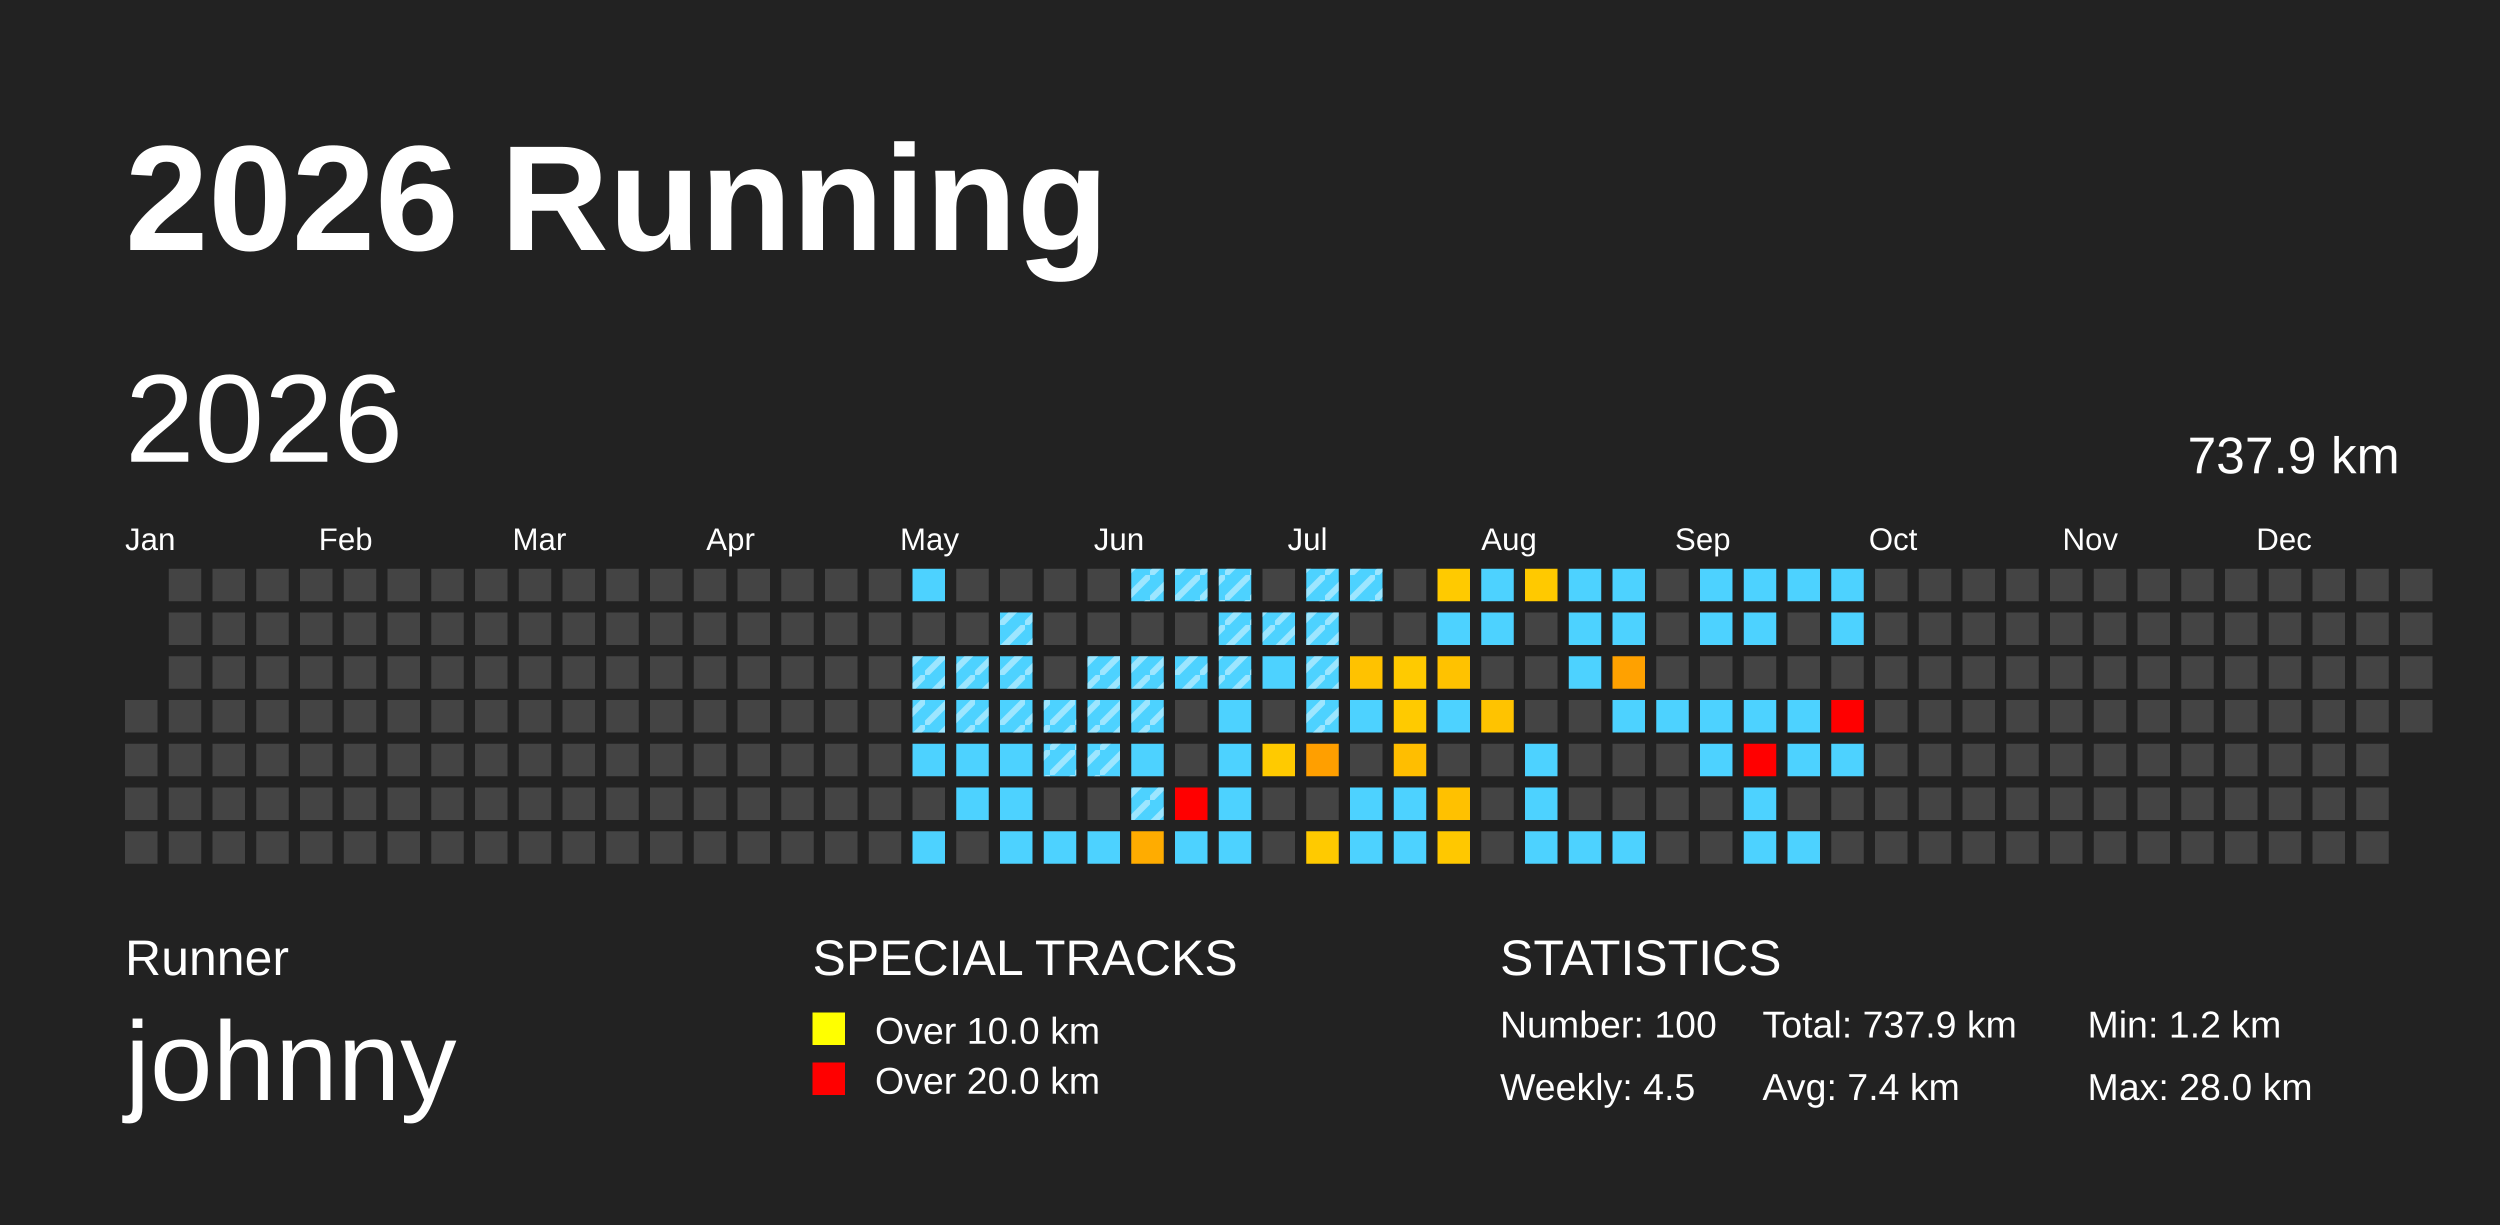
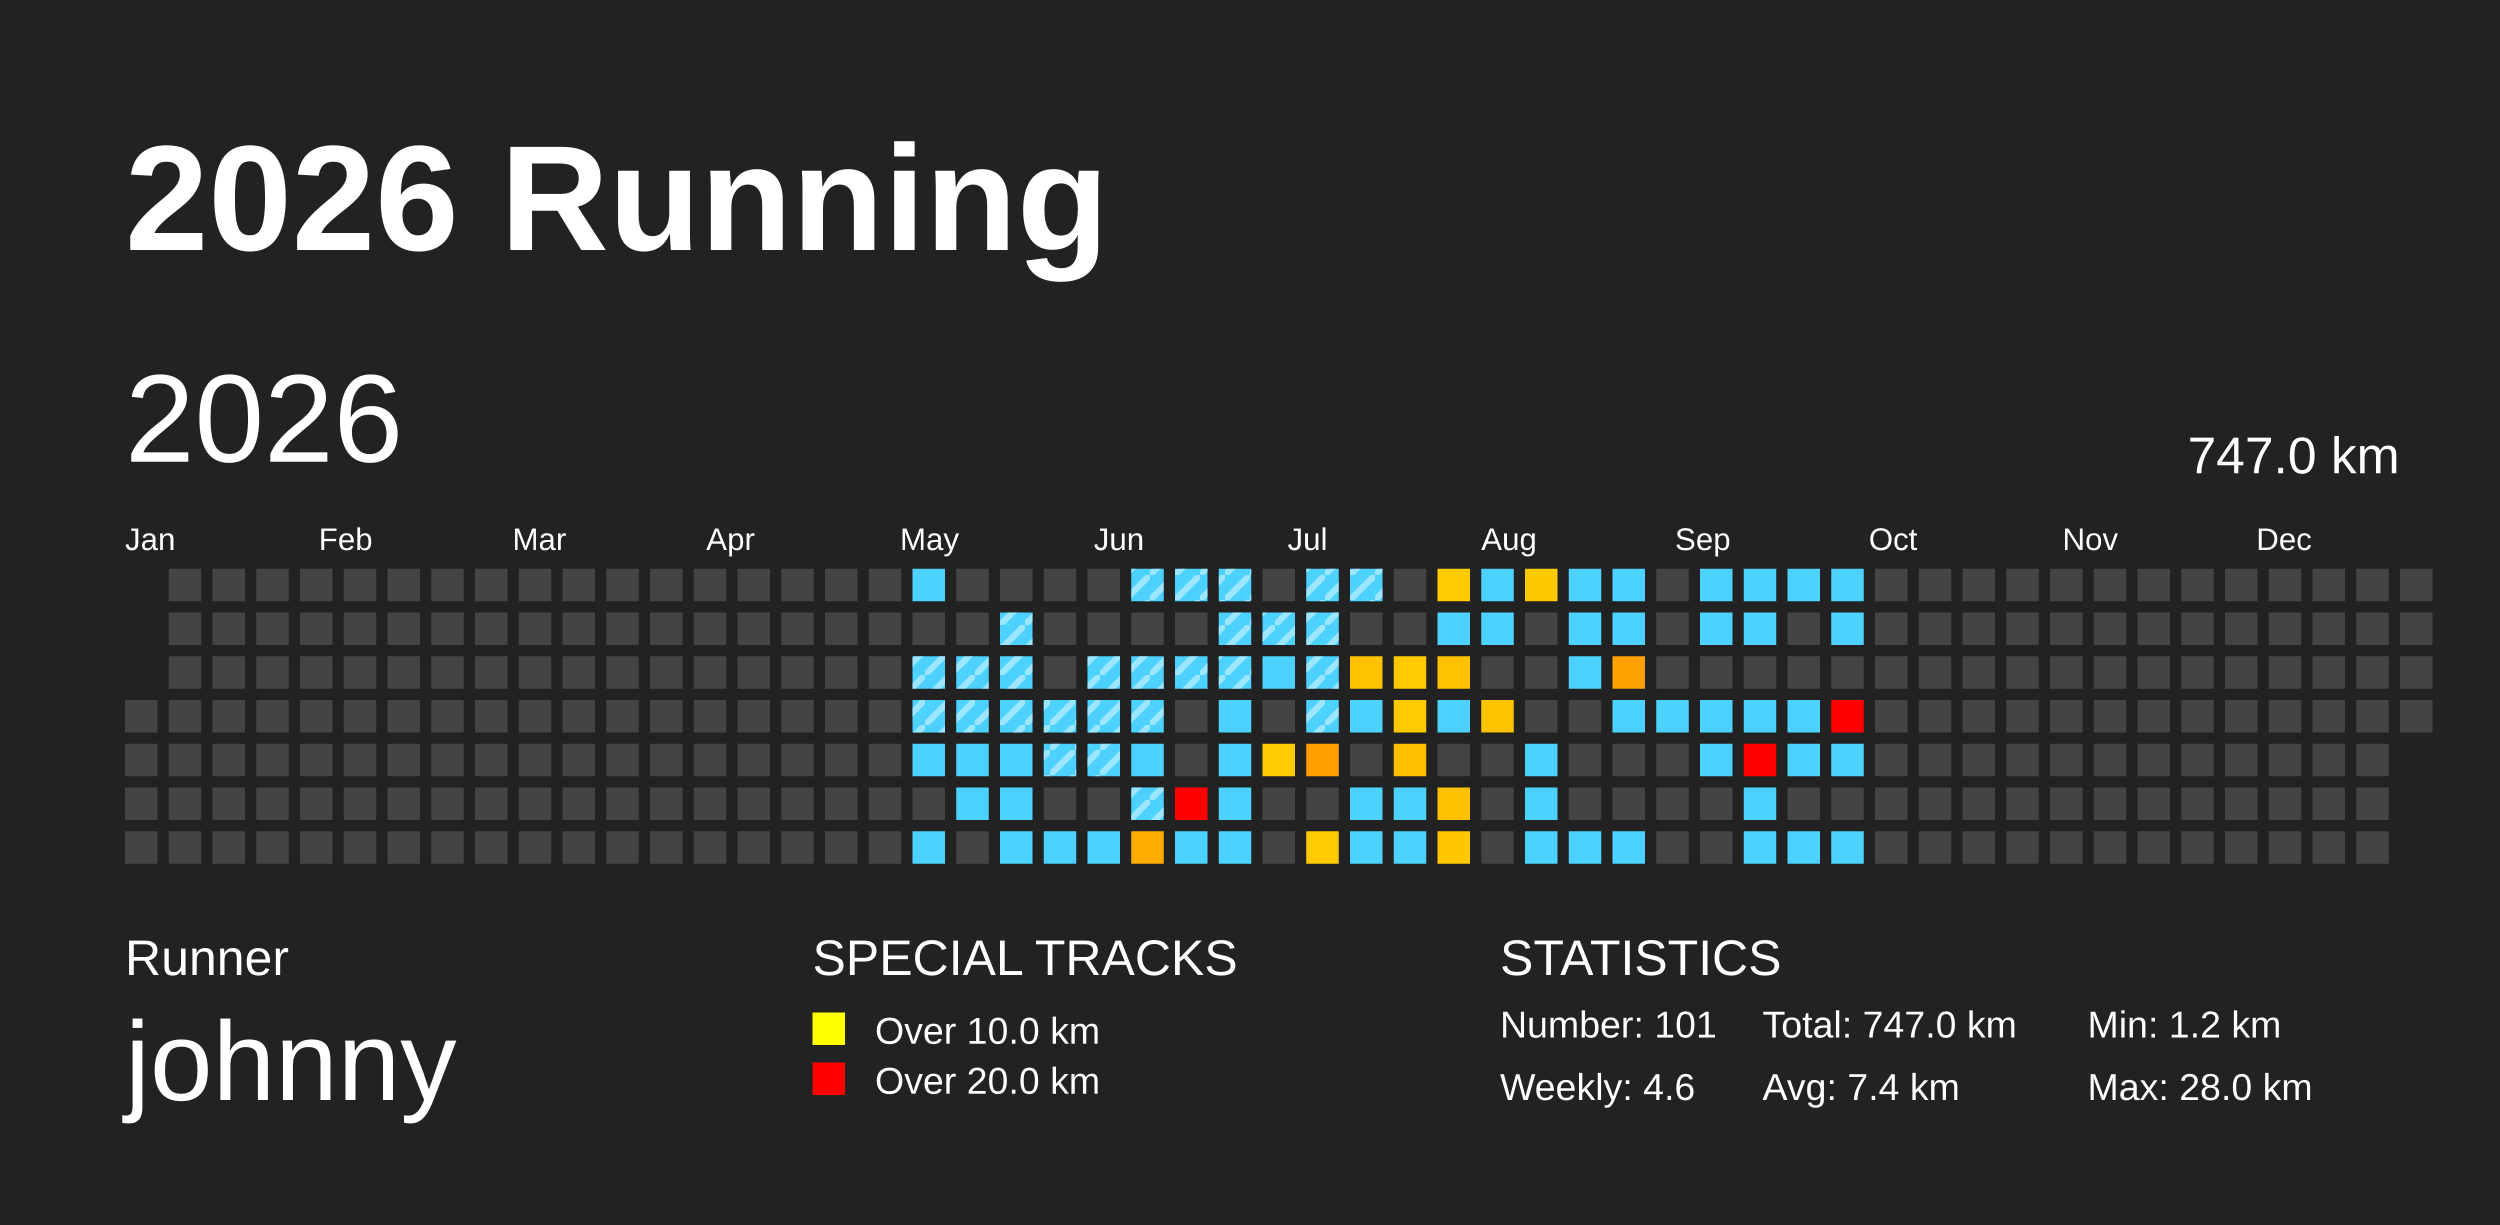
<svg xmlns="http://www.w3.org/2000/svg" baseProfile="full" height="98mm" version="1.1" viewBox="0,0,200,98" width="200mm">
  <defs>
    <pattern height="2" id="indoor-stripe" patternUnits="userSpaceOnUse" width="2">
      <line stroke="white" stroke-opacity="0.45" stroke-width="0.5" x1="0" x2="2" y1="2" y2="0" />
    </pattern>
  </defs>
  <rect fill="#222222" height="98" width="200" x="0" y="0" />
  <text fill="#FFFFFF" style="font-size:12px; font-family:Arial; font-weight:bold;" x="10" y="20">2026 Running</text>
  <text fill="#FFFFFF" style="font-size:4px; font-family:Arial" x="10" y="78">Runner</text>
  <text fill="#FFFFFF" style="font-size:9px; font-family:Arial" x="10" y="88">johnny</text>
  <text fill="#FFFFFF" style="font-size:4px; font-family:Arial" x="65" y="78">SPECIAL TRACKS</text>
  <rect fill="yellow" height="2.6" width="2.6" x="65" y="81" />
  <text fill="#FFFFFF" style="font-size:3px; font-family:Arial" x="70" y="83.5">Over 10.0 km</text>
  <rect fill="red" height="2.6" width="2.6" x="65" y="85" />
  <text fill="#FFFFFF" style="font-size:3px; font-family:Arial" x="70" y="87.5">Over 20.0 km</text>
  <text fill="#FFFFFF" style="font-size:4px; font-family:Arial" x="120" y="78">STATISTICS</text>
-   <text fill="#FFFFFF" style="font-size:3px; font-family:Arial" x="120" y="83">Number: 100</text>
-   <text fill="#FFFFFF" style="font-size:3px; font-family:Arial" x="120" y="88">Weekly: 4.5</text>
-   <text fill="#FFFFFF" style="font-size:3px; font-family:Arial" x="141" y="83">Total: 737.9 km</text>
+   <text fill="#FFFFFF" style="font-size:3px; font-family:Arial" x="120" y="83">Number: 101</text>
+   <text fill="#FFFFFF" style="font-size:3px; font-family:Arial" x="120" y="88">Weekly: 4.6</text>
+   <text fill="#FFFFFF" style="font-size:3px; font-family:Arial" x="141" y="83">Total: 747.0 km</text>
  <text fill="#FFFFFF" style="font-size:3px; font-family:Arial" x="141" y="88">Avg: 7.4 km</text>
  <text fill="#FFFFFF" style="font-size:3px; font-family:Arial" x="167" y="83">Min: 1.2 km</text>
  <text fill="#FFFFFF" style="font-size:3px; font-family:Arial" x="167" y="88">Max: 28.0 km</text>
  <text dominant-baseline="hanging" fill="#FFFFFF" style="font-size:10.0px; font-family:Arial;" x="10" y="30">2026</text>
-   <text dominant-baseline="hanging" fill="#FFFFFF" style="font-size:4.125px; font-family:Arial;" x="175" y="35">737.9 km</text>
+   <text dominant-baseline="hanging" fill="#FFFFFF" style="font-size:4.125px; font-family:Arial;" x="175" y="35">747.0 km</text>
  <text fill="#FFFFFF" style="font-size:2.5px; font-family:Arial" x="10.0" y="44">Jan</text>
  <text fill="#FFFFFF" style="font-size:2.5px; font-family:Arial" x="25.5" y="44">Feb</text>
  <text fill="#FFFFFF" style="font-size:2.5px; font-family:Arial" x="41.0" y="44">Mar</text>
  <text fill="#FFFFFF" style="font-size:2.5px; font-family:Arial" x="56.5" y="44">Apr</text>
  <text fill="#FFFFFF" style="font-size:2.5px; font-family:Arial" x="72.0" y="44">May</text>
  <text fill="#FFFFFF" style="font-size:2.5px; font-family:Arial" x="87.5" y="44">Jun</text>
  <text fill="#FFFFFF" style="font-size:2.5px; font-family:Arial" x="103.0" y="44">Jul</text>
  <text fill="#FFFFFF" style="font-size:2.5px; font-family:Arial" x="118.5" y="44">Aug</text>
  <text fill="#FFFFFF" style="font-size:2.5px; font-family:Arial" x="134.0" y="44">Sep</text>
  <text fill="#FFFFFF" style="font-size:2.5px; font-family:Arial" x="149.5" y="44">Oct</text>
  <text fill="#FFFFFF" style="font-size:2.5px; font-family:Arial" x="165.0" y="44">Nov</text>
  <text fill="#FFFFFF" style="font-size:2.5px; font-family:Arial" x="180.5" y="44">Dec</text>
  <rect fill="#444444" height="2.6" width="2.6" x="10.0" y="56.0" />
  <rect fill="#444444" height="2.6" width="2.6" x="10.0" y="59.5" />
  <rect fill="#444444" height="2.6" width="2.6" x="10.0" y="63.0" />
  <rect fill="#444444" height="2.6" width="2.6" x="10.0" y="66.5" />
  <rect fill="#444444" height="2.6" width="2.6" x="13.5" y="45.5" />
  <rect fill="#444444" height="2.6" width="2.6" x="13.5" y="49.0" />
  <rect fill="#444444" height="2.6" width="2.6" x="13.5" y="52.5" />
  <rect fill="#444444" height="2.6" width="2.6" x="13.5" y="56.0" />
  <rect fill="#444444" height="2.6" width="2.6" x="13.5" y="59.5" />
  <rect fill="#444444" height="2.6" width="2.6" x="13.5" y="63.0" />
  <rect fill="#444444" height="2.6" width="2.6" x="13.5" y="66.5" />
  <rect fill="#444444" height="2.6" width="2.6" x="17.0" y="45.5" />
  <rect fill="#444444" height="2.6" width="2.6" x="17.0" y="49.0" />
  <rect fill="#444444" height="2.6" width="2.6" x="17.0" y="52.5" />
  <rect fill="#444444" height="2.6" width="2.6" x="17.0" y="56.0" />
  <rect fill="#444444" height="2.6" width="2.6" x="17.0" y="59.5" />
  <rect fill="#444444" height="2.6" width="2.6" x="17.0" y="63.0" />
  <rect fill="#444444" height="2.6" width="2.6" x="17.0" y="66.5" />
  <rect fill="#444444" height="2.6" width="2.6" x="20.5" y="45.5" />
  <rect fill="#444444" height="2.6" width="2.6" x="20.5" y="49.0" />
  <rect fill="#444444" height="2.6" width="2.6" x="20.5" y="52.5" />
  <rect fill="#444444" height="2.6" width="2.6" x="20.5" y="56.0" />
  <rect fill="#444444" height="2.6" width="2.6" x="20.5" y="59.5" />
  <rect fill="#444444" height="2.6" width="2.6" x="20.5" y="63.0" />
  <rect fill="#444444" height="2.6" width="2.6" x="20.5" y="66.5" />
  <rect fill="#444444" height="2.6" width="2.6" x="24.0" y="45.5" />
  <rect fill="#444444" height="2.6" width="2.6" x="24.0" y="49.0" />
  <rect fill="#444444" height="2.6" width="2.6" x="24.0" y="52.5" />
  <rect fill="#444444" height="2.6" width="2.6" x="24.0" y="56.0" />
  <rect fill="#444444" height="2.6" width="2.6" x="24.0" y="59.5" />
  <rect fill="#444444" height="2.6" width="2.6" x="24.0" y="63.0" />
  <rect fill="#444444" height="2.6" width="2.6" x="24.0" y="66.5" />
  <rect fill="#444444" height="2.6" width="2.6" x="27.5" y="45.5" />
  <rect fill="#444444" height="2.6" width="2.6" x="27.5" y="49.0" />
  <rect fill="#444444" height="2.6" width="2.6" x="27.5" y="52.5" />
  <rect fill="#444444" height="2.6" width="2.6" x="27.5" y="56.0" />
  <rect fill="#444444" height="2.6" width="2.6" x="27.5" y="59.5" />
  <rect fill="#444444" height="2.6" width="2.6" x="27.5" y="63.0" />
  <rect fill="#444444" height="2.6" width="2.6" x="27.5" y="66.5" />
  <rect fill="#444444" height="2.6" width="2.6" x="31.0" y="45.5" />
  <rect fill="#444444" height="2.6" width="2.6" x="31.0" y="49.0" />
  <rect fill="#444444" height="2.6" width="2.6" x="31.0" y="52.5" />
  <rect fill="#444444" height="2.6" width="2.6" x="31.0" y="56.0" />
  <rect fill="#444444" height="2.6" width="2.6" x="31.0" y="59.5" />
  <rect fill="#444444" height="2.6" width="2.6" x="31.0" y="63.0" />
  <rect fill="#444444" height="2.6" width="2.6" x="31.0" y="66.5" />
  <rect fill="#444444" height="2.6" width="2.6" x="34.5" y="45.5" />
  <rect fill="#444444" height="2.6" width="2.6" x="34.5" y="49.0" />
  <rect fill="#444444" height="2.6" width="2.6" x="34.5" y="52.5" />
  <rect fill="#444444" height="2.6" width="2.6" x="34.5" y="56.0" />
  <rect fill="#444444" height="2.6" width="2.6" x="34.5" y="59.5" />
  <rect fill="#444444" height="2.6" width="2.6" x="34.5" y="63.0" />
  <rect fill="#444444" height="2.6" width="2.6" x="34.5" y="66.5" />
  <rect fill="#444444" height="2.6" width="2.6" x="38.0" y="45.5" />
  <rect fill="#444444" height="2.6" width="2.6" x="38.0" y="49.0" />
  <rect fill="#444444" height="2.6" width="2.6" x="38.0" y="52.5" />
  <rect fill="#444444" height="2.6" width="2.6" x="38.0" y="56.0" />
  <rect fill="#444444" height="2.6" width="2.6" x="38.0" y="59.5" />
  <rect fill="#444444" height="2.6" width="2.6" x="38.0" y="63.0" />
  <rect fill="#444444" height="2.6" width="2.6" x="38.0" y="66.5" />
  <rect fill="#444444" height="2.6" width="2.6" x="41.5" y="45.5" />
  <rect fill="#444444" height="2.6" width="2.6" x="41.5" y="49.0" />
  <rect fill="#444444" height="2.6" width="2.6" x="41.5" y="52.5" />
  <rect fill="#444444" height="2.6" width="2.6" x="41.5" y="56.0" />
  <rect fill="#444444" height="2.6" width="2.6" x="41.5" y="59.5" />
  <rect fill="#444444" height="2.6" width="2.6" x="41.5" y="63.0" />
  <rect fill="#444444" height="2.6" width="2.6" x="41.5" y="66.5" />
  <rect fill="#444444" height="2.6" width="2.6" x="45.0" y="45.5" />
  <rect fill="#444444" height="2.6" width="2.6" x="45.0" y="49.0" />
  <rect fill="#444444" height="2.6" width="2.6" x="45.0" y="52.5" />
  <rect fill="#444444" height="2.6" width="2.6" x="45.0" y="56.0" />
  <rect fill="#444444" height="2.6" width="2.6" x="45.0" y="59.5" />
  <rect fill="#444444" height="2.6" width="2.6" x="45.0" y="63.0" />
  <rect fill="#444444" height="2.6" width="2.6" x="45.0" y="66.5" />
  <rect fill="#444444" height="2.6" width="2.6" x="48.5" y="45.5" />
  <rect fill="#444444" height="2.6" width="2.6" x="48.5" y="49.0" />
  <rect fill="#444444" height="2.6" width="2.6" x="48.5" y="52.5" />
  <rect fill="#444444" height="2.6" width="2.6" x="48.5" y="56.0" />
  <rect fill="#444444" height="2.6" width="2.6" x="48.5" y="59.5" />
  <rect fill="#444444" height="2.6" width="2.6" x="48.5" y="63.0" />
  <rect fill="#444444" height="2.6" width="2.6" x="48.5" y="66.5" />
  <rect fill="#444444" height="2.6" width="2.6" x="52.0" y="45.5" />
  <rect fill="#444444" height="2.6" width="2.6" x="52.0" y="49.0" />
  <rect fill="#444444" height="2.6" width="2.6" x="52.0" y="52.5" />
  <rect fill="#444444" height="2.6" width="2.6" x="52.0" y="56.0" />
  <rect fill="#444444" height="2.6" width="2.6" x="52.0" y="59.5" />
  <rect fill="#444444" height="2.6" width="2.6" x="52.0" y="63.0" />
  <rect fill="#444444" height="2.6" width="2.6" x="52.0" y="66.5" />
  <rect fill="#444444" height="2.6" width="2.6" x="55.5" y="45.5" />
  <rect fill="#444444" height="2.6" width="2.6" x="55.5" y="49.0" />
  <rect fill="#444444" height="2.6" width="2.6" x="55.5" y="52.5" />
  <rect fill="#444444" height="2.6" width="2.6" x="55.5" y="56.0" />
  <rect fill="#444444" height="2.6" width="2.6" x="55.5" y="59.5" />
  <rect fill="#444444" height="2.6" width="2.6" x="55.5" y="63.0" />
  <rect fill="#444444" height="2.6" width="2.6" x="55.5" y="66.5" />
  <rect fill="#444444" height="2.6" width="2.6" x="59.0" y="45.5" />
  <rect fill="#444444" height="2.6" width="2.6" x="59.0" y="49.0" />
  <rect fill="#444444" height="2.6" width="2.6" x="59.0" y="52.5" />
  <rect fill="#444444" height="2.6" width="2.6" x="59.0" y="56.0" />
  <rect fill="#444444" height="2.6" width="2.6" x="59.0" y="59.5" />
  <rect fill="#444444" height="2.6" width="2.6" x="59.0" y="63.0" />
  <rect fill="#444444" height="2.6" width="2.6" x="59.0" y="66.5" />
  <rect fill="#444444" height="2.6" width="2.6" x="62.5" y="45.5" />
  <rect fill="#444444" height="2.6" width="2.6" x="62.5" y="49.0" />
  <rect fill="#444444" height="2.6" width="2.6" x="62.5" y="52.5" />
  <rect fill="#444444" height="2.6" width="2.6" x="62.5" y="56.0" />
  <rect fill="#444444" height="2.6" width="2.6" x="62.5" y="59.5" />
  <rect fill="#444444" height="2.6" width="2.6" x="62.5" y="63.0" />
  <rect fill="#444444" height="2.6" width="2.6" x="62.5" y="66.5" />
  <rect fill="#444444" height="2.6" width="2.6" x="66.0" y="45.5" />
  <rect fill="#444444" height="2.6" width="2.6" x="66.0" y="49.0" />
  <rect fill="#444444" height="2.6" width="2.6" x="66.0" y="52.5" />
  <rect fill="#444444" height="2.6" width="2.6" x="66.0" y="56.0" />
  <rect fill="#444444" height="2.6" width="2.6" x="66.0" y="59.5" />
  <rect fill="#444444" height="2.6" width="2.6" x="66.0" y="63.0" />
  <rect fill="#444444" height="2.6" width="2.6" x="66.0" y="66.5" />
  <rect fill="#444444" height="2.6" width="2.6" x="69.5" y="45.5" />
  <rect fill="#444444" height="2.6" width="2.6" x="69.5" y="49.0" />
  <rect fill="#444444" height="2.6" width="2.6" x="69.5" y="52.5" />
  <rect fill="#444444" height="2.6" width="2.6" x="69.5" y="56.0" />
  <rect fill="#444444" height="2.6" width="2.6" x="69.5" y="59.5" />
  <rect fill="#444444" height="2.6" width="2.6" x="69.5" y="63.0" />
  <rect fill="#444444" height="2.6" width="2.6" x="69.5" y="66.5" />
  <rect fill="#4dd2ff" height="2.6" width="2.6" x="73.0" y="45.5" />
  <rect fill="#444444" height="2.6" width="2.6" x="73.0" y="49.0" />
  <rect fill="#4dd2ff" height="2.6" width="2.6" x="73.0" y="52.5" />
  <rect fill="url(#indoor-stripe)" height="2.6" style="pointer-events: none;" width="2.6" x="73.0" y="52.5" />
  <rect fill="#4dd2ff" height="2.6" width="2.6" x="73.0" y="56.0" />
  <rect fill="url(#indoor-stripe)" height="2.6" style="pointer-events: none;" width="2.6" x="73.0" y="56.0" />
  <rect fill="#4dd2ff" height="2.6" width="2.6" x="73.0" y="59.5" />
  <rect fill="#444444" height="2.6" width="2.6" x="73.0" y="63.0" />
  <rect fill="#4dd2ff" height="2.6" width="2.6" x="73.0" y="66.5" />
  <rect fill="#444444" height="2.6" width="2.6" x="76.5" y="45.5" />
  <rect fill="#444444" height="2.6" width="2.6" x="76.5" y="49.0" />
  <rect fill="#4dd2ff" height="2.6" width="2.6" x="76.5" y="52.5" />
  <rect fill="url(#indoor-stripe)" height="2.6" style="pointer-events: none;" width="2.6" x="76.5" y="52.5" />
  <rect fill="#4dd2ff" height="2.6" width="2.6" x="76.5" y="56.0" />
  <rect fill="url(#indoor-stripe)" height="2.6" style="pointer-events: none;" width="2.6" x="76.5" y="56.0" />
  <rect fill="#4dd2ff" height="2.6" width="2.6" x="76.5" y="59.5" />
  <rect fill="#4dd2ff" height="2.6" width="2.6" x="76.5" y="63.0" />
  <rect fill="#444444" height="2.6" width="2.6" x="76.5" y="66.5" />
  <rect fill="#444444" height="2.6" width="2.6" x="80.0" y="45.5" />
  <rect fill="#4dd2ff" height="2.6" width="2.6" x="80.0" y="49.0" />
  <rect fill="url(#indoor-stripe)" height="2.6" style="pointer-events: none;" width="2.6" x="80.0" y="49.0" />
  <rect fill="#4dd2ff" height="2.6" width="2.6" x="80.0" y="52.5" />
  <rect fill="url(#indoor-stripe)" height="2.6" style="pointer-events: none;" width="2.6" x="80.0" y="52.5" />
  <rect fill="#4dd2ff" height="2.6" width="2.6" x="80.0" y="56.0" />
  <rect fill="url(#indoor-stripe)" height="2.6" style="pointer-events: none;" width="2.6" x="80.0" y="56.0" />
  <rect fill="#4dd2ff" height="2.6" width="2.6" x="80.0" y="59.5" />
  <rect fill="#4dd2ff" height="2.6" width="2.6" x="80.0" y="63.0" />
  <rect fill="#4dd2ff" height="2.6" width="2.6" x="80.0" y="66.5" />
  <rect fill="#444444" height="2.6" width="2.6" x="83.5" y="45.5" />
  <rect fill="#444444" height="2.6" width="2.6" x="83.5" y="49.0" />
  <rect fill="#444444" height="2.6" width="2.6" x="83.5" y="52.5" />
  <rect fill="#4dd2ff" height="2.6" width="2.6" x="83.5" y="56.0" />
  <rect fill="url(#indoor-stripe)" height="2.6" style="pointer-events: none;" width="2.6" x="83.5" y="56.0" />
  <rect fill="#4dd2ff" height="2.6" width="2.6" x="83.5" y="59.5" />
  <rect fill="url(#indoor-stripe)" height="2.6" style="pointer-events: none;" width="2.6" x="83.5" y="59.5" />
  <rect fill="#444444" height="2.6" width="2.6" x="83.5" y="63.0" />
  <rect fill="#4dd2ff" height="2.6" width="2.6" x="83.5" y="66.5" />
  <rect fill="#444444" height="2.6" width="2.6" x="87.0" y="45.5" />
  <rect fill="#444444" height="2.6" width="2.6" x="87.0" y="49.0" />
  <rect fill="#4dd2ff" height="2.6" width="2.6" x="87.0" y="52.5" />
  <rect fill="url(#indoor-stripe)" height="2.6" style="pointer-events: none;" width="2.6" x="87.0" y="52.5" />
  <rect fill="#4dd2ff" height="2.6" width="2.6" x="87.0" y="56.0" />
  <rect fill="url(#indoor-stripe)" height="2.6" style="pointer-events: none;" width="2.6" x="87.0" y="56.0" />
  <rect fill="#4dd2ff" height="2.6" width="2.6" x="87.0" y="59.5" />
  <rect fill="url(#indoor-stripe)" height="2.6" style="pointer-events: none;" width="2.6" x="87.0" y="59.5" />
  <rect fill="#444444" height="2.6" width="2.6" x="87.0" y="63.0" />
  <rect fill="#4dd2ff" height="2.6" width="2.6" x="87.0" y="66.5" />
  <rect fill="#4dd2ff" height="2.6" width="2.6" x="90.5" y="45.5" />
  <rect fill="url(#indoor-stripe)" height="2.6" style="pointer-events: none;" width="2.6" x="90.5" y="45.5" />
  <rect fill="#444444" height="2.6" width="2.6" x="90.5" y="49.0" />
  <rect fill="#4dd2ff" height="2.6" width="2.6" x="90.5" y="52.5" />
  <rect fill="url(#indoor-stripe)" height="2.6" style="pointer-events: none;" width="2.6" x="90.5" y="52.5" />
  <rect fill="#4dd2ff" height="2.6" width="2.6" x="90.5" y="56.0" />
  <rect fill="url(#indoor-stripe)" height="2.6" style="pointer-events: none;" width="2.6" x="90.5" y="56.0" />
  <rect fill="#4dd2ff" height="2.6" width="2.6" x="90.5" y="59.5" />
  <rect fill="#4dd2ff" height="2.6" width="2.6" x="90.5" y="63.0" />
  <rect fill="url(#indoor-stripe)" height="2.6" style="pointer-events: none;" width="2.6" x="90.5" y="63.0" />
  <rect fill="#ffac00" height="2.6" width="2.6" x="90.5" y="66.5" />
  <rect fill="#4dd2ff" height="2.6" width="2.6" x="94.0" y="45.5" />
  <rect fill="url(#indoor-stripe)" height="2.6" style="pointer-events: none;" width="2.6" x="94.0" y="45.5" />
  <rect fill="#444444" height="2.6" width="2.6" x="94.0" y="49.0" />
  <rect fill="#4dd2ff" height="2.6" width="2.6" x="94.0" y="52.5" />
  <rect fill="url(#indoor-stripe)" height="2.6" style="pointer-events: none;" width="2.6" x="94.0" y="52.5" />
  <rect fill="#444444" height="2.6" width="2.6" x="94.0" y="56.0" />
  <rect fill="#444444" height="2.6" width="2.6" x="94.0" y="59.5" />
  <rect fill="red" height="2.6" width="2.6" x="94.0" y="63.0" />
  <rect fill="#4dd2ff" height="2.6" width="2.6" x="94.0" y="66.5" />
  <rect fill="#4dd2ff" height="2.6" width="2.6" x="97.5" y="45.5" />
  <rect fill="url(#indoor-stripe)" height="2.6" style="pointer-events: none;" width="2.6" x="97.5" y="45.5" />
  <rect fill="#4dd2ff" height="2.6" width="2.6" x="97.5" y="49.0" />
  <rect fill="url(#indoor-stripe)" height="2.6" style="pointer-events: none;" width="2.6" x="97.5" y="49.0" />
  <rect fill="#4dd2ff" height="2.6" width="2.6" x="97.5" y="52.5" />
  <rect fill="url(#indoor-stripe)" height="2.6" style="pointer-events: none;" width="2.6" x="97.5" y="52.5" />
  <rect fill="#4dd2ff" height="2.6" width="2.6" x="97.5" y="56.0" />
  <rect fill="#4dd2ff" height="2.6" width="2.6" x="97.5" y="59.5" />
  <rect fill="#4dd2ff" height="2.6" width="2.6" x="97.5" y="63.0" />
  <rect fill="#4dd2ff" height="2.6" width="2.6" x="97.5" y="66.5" />
  <rect fill="#444444" height="2.6" width="2.6" x="101.0" y="45.5" />
  <rect fill="#4dd2ff" height="2.6" width="2.6" x="101.0" y="49.0" />
  <rect fill="url(#indoor-stripe)" height="2.6" style="pointer-events: none;" width="2.6" x="101.0" y="49.0" />
  <rect fill="#4dd2ff" height="2.6" width="2.6" x="101.0" y="52.5" />
  <rect fill="#444444" height="2.6" width="2.6" x="101.0" y="56.0" />
  <rect fill="#ffca00" height="2.6" width="2.6" x="101.0" y="59.5" />
  <rect fill="#444444" height="2.6" width="2.6" x="101.0" y="63.0" />
  <rect fill="#444444" height="2.6" width="2.6" x="101.0" y="66.5" />
  <rect fill="#4dd2ff" height="2.6" width="2.6" x="104.5" y="45.5" />
  <rect fill="url(#indoor-stripe)" height="2.6" style="pointer-events: none;" width="2.6" x="104.5" y="45.5" />
  <rect fill="#4dd2ff" height="2.6" width="2.6" x="104.5" y="49.0" />
  <rect fill="url(#indoor-stripe)" height="2.6" style="pointer-events: none;" width="2.6" x="104.5" y="49.0" />
  <rect fill="#4dd2ff" height="2.6" width="2.6" x="104.5" y="52.5" />
  <rect fill="url(#indoor-stripe)" height="2.6" style="pointer-events: none;" width="2.6" x="104.5" y="52.5" />
  <rect fill="#4dd2ff" height="2.6" width="2.6" x="104.5" y="56.0" />
  <rect fill="url(#indoor-stripe)" height="2.6" style="pointer-events: none;" width="2.6" x="104.5" y="56.0" />
  <rect fill="#ff9f00" height="2.6" width="2.6" x="104.5" y="59.5" />
  <rect fill="#444444" height="2.6" width="2.6" x="104.5" y="63.0" />
  <rect fill="#ffca00" height="2.6" width="2.6" x="104.5" y="66.5" />
  <rect fill="#4dd2ff" height="2.6" width="2.6" x="108.0" y="45.5" />
  <rect fill="url(#indoor-stripe)" height="2.6" style="pointer-events: none;" width="2.6" x="108.0" y="45.5" />
  <rect fill="#444444" height="2.6" width="2.6" x="108.0" y="49.0" />
  <rect fill="#ffc200" height="2.6" width="2.6" x="108.0" y="52.5" />
  <rect fill="#4dd2ff" height="2.6" width="2.6" x="108.0" y="56.0" />
  <rect fill="#444444" height="2.6" width="2.6" x="108.0" y="59.5" />
  <rect fill="#4dd2ff" height="2.6" width="2.6" x="108.0" y="63.0" />
  <rect fill="#4dd2ff" height="2.6" width="2.6" x="108.0" y="66.5" />
  <rect fill="#444444" height="2.6" width="2.6" x="111.5" y="45.5" />
  <rect fill="#444444" height="2.6" width="2.6" x="111.5" y="49.0" />
  <rect fill="#ffca00" height="2.6" width="2.6" x="111.5" y="52.5" />
  <rect fill="#ffca00" height="2.6" width="2.6" x="111.5" y="56.0" />
  <rect fill="#ffbe00" height="2.6" width="2.6" x="111.5" y="59.5" />
  <rect fill="#4dd2ff" height="2.6" width="2.6" x="111.5" y="63.0" />
  <rect fill="#4dd2ff" height="2.6" width="2.6" x="111.5" y="66.5" />
  <rect fill="#ffca00" height="2.6" width="2.6" x="115.0" y="45.5" />
  <rect fill="#4dd2ff" height="2.6" width="2.6" x="115.0" y="49.0" />
  <rect fill="#ffc200" height="2.6" width="2.6" x="115.0" y="52.5" />
  <rect fill="#4dd2ff" height="2.6" width="2.6" x="115.0" y="56.0" />
  <rect fill="#444444" height="2.6" width="2.6" x="115.0" y="59.5" />
  <rect fill="#ffc100" height="2.6" width="2.6" x="115.0" y="63.0" />
  <rect fill="#ffc800" height="2.6" width="2.6" x="115.0" y="66.5" />
  <rect fill="#4dd2ff" height="2.6" width="2.6" x="118.5" y="45.5" />
  <rect fill="#4dd2ff" height="2.6" width="2.6" x="118.5" y="49.0" />
  <rect fill="#444444" height="2.6" width="2.6" x="118.5" y="52.5" />
  <rect fill="#ffc300" height="2.6" width="2.6" x="118.5" y="56.0" />
  <rect fill="#444444" height="2.6" width="2.6" x="118.5" y="59.5" />
  <rect fill="#444444" height="2.6" width="2.6" x="118.5" y="63.0" />
  <rect fill="#444444" height="2.6" width="2.6" x="118.5" y="66.5" />
  <rect fill="#ffc900" height="2.6" width="2.6" x="122.0" y="45.5" />
  <rect fill="#444444" height="2.6" width="2.6" x="122.0" y="49.0" />
  <rect fill="#444444" height="2.6" width="2.6" x="122.0" y="52.5" />
  <rect fill="#444444" height="2.6" width="2.6" x="122.0" y="56.0" />
  <rect fill="#4dd2ff" height="2.6" width="2.6" x="122.0" y="59.5" />
  <rect fill="#4dd2ff" height="2.6" width="2.6" x="122.0" y="63.0" />
  <rect fill="#4dd2ff" height="2.6" width="2.6" x="122.0" y="66.5" />
  <rect fill="#4dd2ff" height="2.6" width="2.6" x="125.5" y="45.5" />
  <rect fill="#4dd2ff" height="2.6" width="2.6" x="125.5" y="49.0" />
  <rect fill="#4dd2ff" height="2.6" width="2.6" x="125.5" y="52.5" />
  <rect fill="#444444" height="2.6" width="2.6" x="125.5" y="56.0" />
  <rect fill="#444444" height="2.6" width="2.6" x="125.5" y="59.5" />
  <rect fill="#444444" height="2.6" width="2.6" x="125.5" y="63.0" />
  <rect fill="#4dd2ff" height="2.6" width="2.6" x="125.5" y="66.5" />
  <rect fill="#4dd2ff" height="2.6" width="2.6" x="129.0" y="45.5" />
  <rect fill="#4dd2ff" height="2.6" width="2.6" x="129.0" y="49.0" />
  <rect fill="#ffa100" height="2.6" width="2.6" x="129.0" y="52.5" />
  <rect fill="#4dd2ff" height="2.6" width="2.6" x="129.0" y="56.0" />
  <rect fill="#444444" height="2.6" width="2.6" x="129.0" y="59.5" />
  <rect fill="#444444" height="2.6" width="2.6" x="129.0" y="63.0" />
  <rect fill="#4dd2ff" height="2.6" width="2.6" x="129.0" y="66.5" />
  <rect fill="#444444" height="2.6" width="2.6" x="132.5" y="45.5" />
  <rect fill="#444444" height="2.6" width="2.6" x="132.5" y="49.0" />
  <rect fill="#444444" height="2.6" width="2.6" x="132.5" y="52.5" />
  <rect fill="#4dd2ff" height="2.6" width="2.6" x="132.5" y="56.0" />
  <rect fill="#444444" height="2.6" width="2.6" x="132.5" y="59.5" />
  <rect fill="#444444" height="2.6" width="2.6" x="132.5" y="63.0" />
  <rect fill="#444444" height="2.6" width="2.6" x="132.5" y="66.5" />
  <rect fill="#4dd2ff" height="2.6" width="2.6" x="136.0" y="45.5" />
  <rect fill="#4dd2ff" height="2.6" width="2.6" x="136.0" y="49.0" />
  <rect fill="#444444" height="2.6" width="2.6" x="136.0" y="52.5" />
  <rect fill="#4dd2ff" height="2.6" width="2.6" x="136.0" y="56.0" />
  <rect fill="#4dd2ff" height="2.6" width="2.6" x="136.0" y="59.5" />
  <rect fill="#444444" height="2.6" width="2.6" x="136.0" y="63.0" />
  <rect fill="#444444" height="2.6" width="2.6" x="136.0" y="66.5" />
  <rect fill="#4dd2ff" height="2.6" width="2.6" x="139.5" y="45.5" />
  <rect fill="#4dd2ff" height="2.6" width="2.6" x="139.5" y="49.0" />
  <rect fill="#444444" height="2.6" width="2.6" x="139.5" y="52.5" />
  <rect fill="#4dd2ff" height="2.6" width="2.6" x="139.5" y="56.0" />
  <rect fill="red" height="2.6" width="2.6" x="139.5" y="59.5" />
  <rect fill="#4dd2ff" height="2.6" width="2.6" x="139.5" y="63.0" />
  <rect fill="#4dd2ff" height="2.6" width="2.6" x="139.5" y="66.5" />
  <rect fill="#4dd2ff" height="2.6" width="2.6" x="143.0" y="45.5" />
  <rect fill="#444444" height="2.6" width="2.6" x="143.0" y="49.0" />
  <rect fill="#444444" height="2.6" width="2.6" x="143.0" y="52.5" />
  <rect fill="#4dd2ff" height="2.6" width="2.6" x="143.0" y="56.0" />
  <rect fill="#4dd2ff" height="2.6" width="2.6" x="143.0" y="59.5" />
  <rect fill="#444444" height="2.6" width="2.6" x="143.0" y="63.0" />
  <rect fill="#4dd2ff" height="2.6" width="2.6" x="143.0" y="66.5" />
  <rect fill="#4dd2ff" height="2.6" width="2.6" x="146.5" y="45.5" />
  <rect fill="#4dd2ff" height="2.6" width="2.6" x="146.5" y="49.0" />
  <rect fill="#444444" height="2.6" width="2.6" x="146.5" y="52.5" />
  <rect fill="red" height="2.6" width="2.6" x="146.5" y="56.0" />
  <rect fill="#4dd2ff" height="2.6" width="2.6" x="146.5" y="59.5" />
  <rect fill="#444444" height="2.6" width="2.6" x="146.5" y="63.0" />
-   <rect fill="#444444" height="2.6" width="2.6" x="146.5" y="66.5" />
+   <rect fill="#4dd2ff" height="2.6" width="2.6" x="146.5" y="66.5" />
  <rect fill="#444444" height="2.6" width="2.6" x="150.0" y="45.5" />
  <rect fill="#444444" height="2.6" width="2.6" x="150.0" y="49.0" />
  <rect fill="#444444" height="2.6" width="2.6" x="150.0" y="52.5" />
  <rect fill="#444444" height="2.6" width="2.6" x="150.0" y="56.0" />
  <rect fill="#444444" height="2.6" width="2.6" x="150.0" y="59.5" />
  <rect fill="#444444" height="2.6" width="2.6" x="150.0" y="63.0" />
  <rect fill="#444444" height="2.6" width="2.6" x="150.0" y="66.5" />
  <rect fill="#444444" height="2.6" width="2.6" x="153.5" y="45.5" />
  <rect fill="#444444" height="2.6" width="2.6" x="153.5" y="49.0" />
  <rect fill="#444444" height="2.6" width="2.6" x="153.5" y="52.5" />
  <rect fill="#444444" height="2.6" width="2.6" x="153.5" y="56.0" />
  <rect fill="#444444" height="2.6" width="2.6" x="153.5" y="59.5" />
  <rect fill="#444444" height="2.6" width="2.6" x="153.5" y="63.0" />
  <rect fill="#444444" height="2.6" width="2.6" x="153.5" y="66.5" />
  <rect fill="#444444" height="2.6" width="2.6" x="157.0" y="45.5" />
  <rect fill="#444444" height="2.6" width="2.6" x="157.0" y="49.0" />
  <rect fill="#444444" height="2.6" width="2.6" x="157.0" y="52.5" />
  <rect fill="#444444" height="2.6" width="2.6" x="157.0" y="56.0" />
  <rect fill="#444444" height="2.6" width="2.6" x="157.0" y="59.5" />
  <rect fill="#444444" height="2.6" width="2.6" x="157.0" y="63.0" />
  <rect fill="#444444" height="2.6" width="2.6" x="157.0" y="66.5" />
  <rect fill="#444444" height="2.6" width="2.6" x="160.5" y="45.5" />
  <rect fill="#444444" height="2.6" width="2.6" x="160.5" y="49.0" />
  <rect fill="#444444" height="2.6" width="2.6" x="160.5" y="52.5" />
  <rect fill="#444444" height="2.6" width="2.6" x="160.5" y="56.0" />
  <rect fill="#444444" height="2.6" width="2.6" x="160.5" y="59.5" />
  <rect fill="#444444" height="2.6" width="2.6" x="160.5" y="63.0" />
  <rect fill="#444444" height="2.6" width="2.6" x="160.5" y="66.5" />
  <rect fill="#444444" height="2.6" width="2.6" x="164.0" y="45.5" />
  <rect fill="#444444" height="2.6" width="2.6" x="164.0" y="49.0" />
  <rect fill="#444444" height="2.6" width="2.6" x="164.0" y="52.5" />
  <rect fill="#444444" height="2.6" width="2.6" x="164.0" y="56.0" />
  <rect fill="#444444" height="2.6" width="2.6" x="164.0" y="59.5" />
  <rect fill="#444444" height="2.6" width="2.6" x="164.0" y="63.0" />
  <rect fill="#444444" height="2.6" width="2.6" x="164.0" y="66.5" />
  <rect fill="#444444" height="2.6" width="2.6" x="167.5" y="45.5" />
  <rect fill="#444444" height="2.6" width="2.6" x="167.5" y="49.0" />
  <rect fill="#444444" height="2.6" width="2.6" x="167.5" y="52.5" />
  <rect fill="#444444" height="2.6" width="2.6" x="167.5" y="56.0" />
  <rect fill="#444444" height="2.6" width="2.6" x="167.5" y="59.5" />
  <rect fill="#444444" height="2.6" width="2.6" x="167.5" y="63.0" />
  <rect fill="#444444" height="2.6" width="2.6" x="167.5" y="66.5" />
  <rect fill="#444444" height="2.6" width="2.6" x="171.0" y="45.5" />
  <rect fill="#444444" height="2.6" width="2.6" x="171.0" y="49.0" />
  <rect fill="#444444" height="2.6" width="2.6" x="171.0" y="52.5" />
  <rect fill="#444444" height="2.6" width="2.6" x="171.0" y="56.0" />
  <rect fill="#444444" height="2.6" width="2.6" x="171.0" y="59.5" />
  <rect fill="#444444" height="2.6" width="2.6" x="171.0" y="63.0" />
  <rect fill="#444444" height="2.6" width="2.6" x="171.0" y="66.5" />
  <rect fill="#444444" height="2.6" width="2.6" x="174.5" y="45.5" />
  <rect fill="#444444" height="2.6" width="2.6" x="174.5" y="49.0" />
  <rect fill="#444444" height="2.6" width="2.6" x="174.5" y="52.5" />
  <rect fill="#444444" height="2.6" width="2.6" x="174.5" y="56.0" />
  <rect fill="#444444" height="2.6" width="2.6" x="174.5" y="59.5" />
  <rect fill="#444444" height="2.6" width="2.6" x="174.5" y="63.0" />
  <rect fill="#444444" height="2.6" width="2.6" x="174.5" y="66.5" />
  <rect fill="#444444" height="2.6" width="2.6" x="178.0" y="45.5" />
  <rect fill="#444444" height="2.6" width="2.6" x="178.0" y="49.0" />
  <rect fill="#444444" height="2.6" width="2.6" x="178.0" y="52.5" />
  <rect fill="#444444" height="2.6" width="2.6" x="178.0" y="56.0" />
  <rect fill="#444444" height="2.6" width="2.6" x="178.0" y="59.5" />
  <rect fill="#444444" height="2.6" width="2.6" x="178.0" y="63.0" />
  <rect fill="#444444" height="2.6" width="2.6" x="178.0" y="66.5" />
  <rect fill="#444444" height="2.6" width="2.6" x="181.5" y="45.5" />
  <rect fill="#444444" height="2.6" width="2.6" x="181.5" y="49.0" />
  <rect fill="#444444" height="2.6" width="2.6" x="181.5" y="52.5" />
  <rect fill="#444444" height="2.6" width="2.6" x="181.5" y="56.0" />
  <rect fill="#444444" height="2.6" width="2.6" x="181.5" y="59.5" />
  <rect fill="#444444" height="2.6" width="2.6" x="181.5" y="63.0" />
  <rect fill="#444444" height="2.6" width="2.6" x="181.5" y="66.5" />
  <rect fill="#444444" height="2.6" width="2.6" x="185.0" y="45.5" />
  <rect fill="#444444" height="2.6" width="2.6" x="185.0" y="49.0" />
  <rect fill="#444444" height="2.6" width="2.6" x="185.0" y="52.5" />
  <rect fill="#444444" height="2.6" width="2.6" x="185.0" y="56.0" />
  <rect fill="#444444" height="2.6" width="2.6" x="185.0" y="59.5" />
  <rect fill="#444444" height="2.6" width="2.6" x="185.0" y="63.0" />
  <rect fill="#444444" height="2.6" width="2.6" x="185.0" y="66.5" />
  <rect fill="#444444" height="2.6" width="2.6" x="188.5" y="45.5" />
  <rect fill="#444444" height="2.6" width="2.6" x="188.5" y="49.0" />
  <rect fill="#444444" height="2.6" width="2.6" x="188.5" y="52.5" />
  <rect fill="#444444" height="2.6" width="2.6" x="188.5" y="56.0" />
  <rect fill="#444444" height="2.6" width="2.6" x="188.5" y="59.5" />
  <rect fill="#444444" height="2.6" width="2.6" x="188.5" y="63.0" />
  <rect fill="#444444" height="2.6" width="2.6" x="188.5" y="66.5" />
  <rect fill="#444444" height="2.6" width="2.6" x="192.0" y="45.5" />
  <rect fill="#444444" height="2.6" width="2.6" x="192.0" y="49.0" />
  <rect fill="#444444" height="2.6" width="2.6" x="192.0" y="52.5" />
  <rect fill="#444444" height="2.6" width="2.6" x="192.0" y="56.0" />
</svg>
